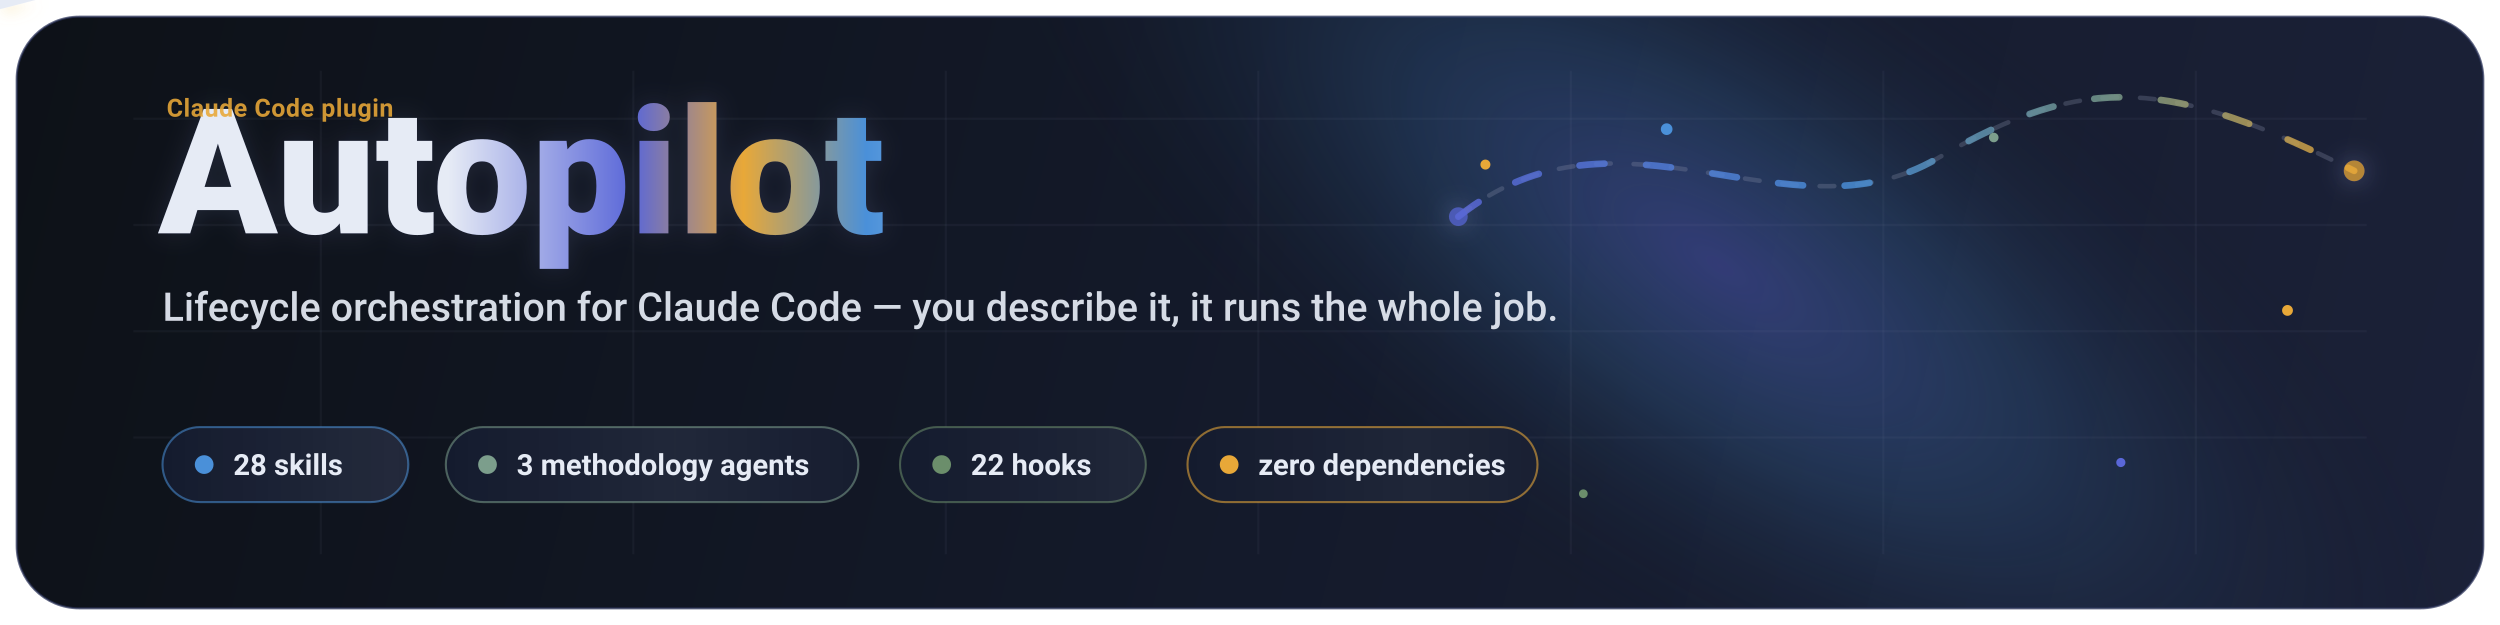
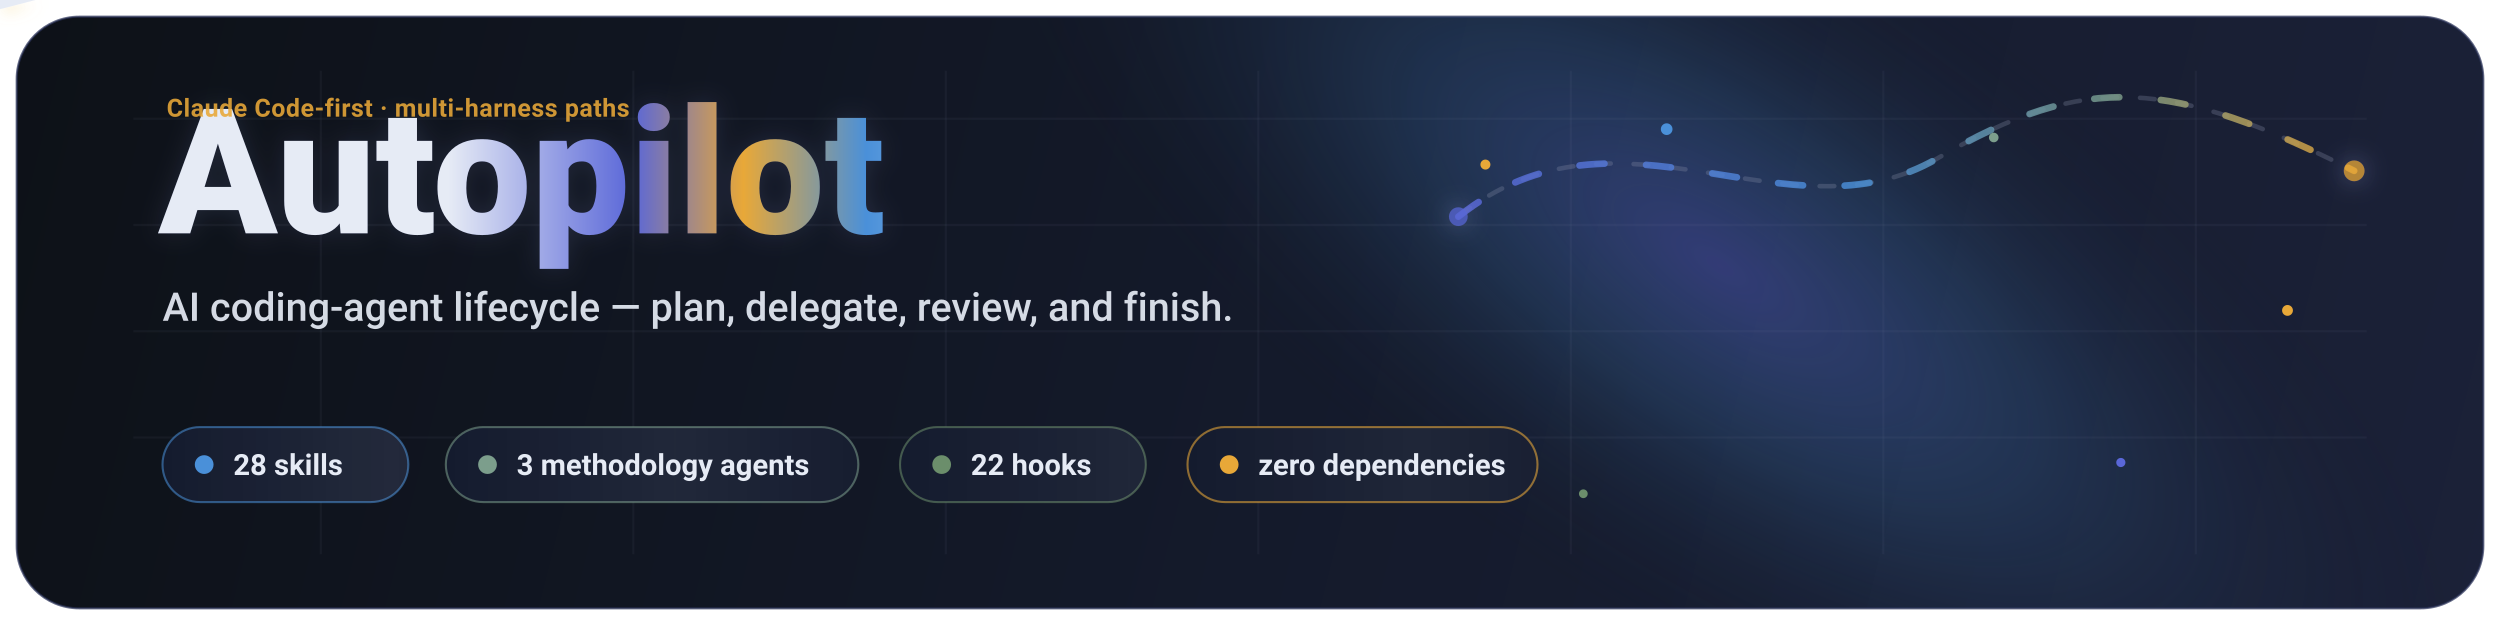
<svg xmlns="http://www.w3.org/2000/svg" xmlns:xlink="http://www.w3.org/1999/xlink" width="1200" height="300" viewBox="0 0 1200 300" role="img" aria-labelledby="title desc">
  <defs>
    <linearGradient id="bg" x1="0" y1="0" x2="1200" y2="300" gradientUnits="userSpaceOnUse">
      <stop offset="0" stop-color="#0d1117" />
      <stop offset="0.52" stop-color="#141a2b" />
      <stop offset="1" stop-color="#1b2138" />
    </linearGradient>
    <radialGradient id="aura" cx="0" cy="0" r="1" gradientUnits="userSpaceOnUse" gradientTransform="translate(825 128) rotate(34) scale(420 170)">
      <stop offset="0" stop-color="#5A67D8" stop-opacity="0.42" />
      <stop offset="0.42" stop-color="#4A90D9" stop-opacity="0.18" />
      <stop offset="1" stop-color="#0d1117" stop-opacity="0" />
    </radialGradient>
    <linearGradient id="wordGradient" x1="50" y1="0" x2="640" y2="0" gradientUnits="userSpaceOnUse">
      <stop offset="0" stop-color="#e6ebf5" />
      <stop offset="0.28" stop-color="#e6ebf5" />
      <stop offset="0.43" stop-color="#5A67D8" />
      <stop offset="0.52" stop-color="#E8A838" />
      <stop offset="0.62" stop-color="#4A90D9" />
      <stop offset="0.82" stop-color="#e6ebf5" />
      <stop offset="1" stop-color="#e6ebf5" />
      <animateTransform attributeName="gradientTransform" type="translate" values="-260 0;260 0;-260 0" dur="8s" repeatCount="indefinite" />
    </linearGradient>
    <linearGradient id="pathGradient" x1="700" y1="104" x2="1130" y2="82" gradientUnits="userSpaceOnUse">
      <stop offset="0" stop-color="#5A67D8" />
      <stop offset="0.44" stop-color="#4A90D9" />
      <stop offset="0.74" stop-color="#7C9E8C" />
      <stop offset="1" stop-color="#E8A838" />
    </linearGradient>
    <linearGradient id="chipSheen" x1="0" y1="0" x2="220" y2="0" gradientUnits="userSpaceOnUse">
      <stop offset="0" stop-color="#ffffff" stop-opacity="0" />
      <stop offset="0.5" stop-color="#ffffff" stop-opacity="0.14" />
      <stop offset="1" stop-color="#ffffff" stop-opacity="0" />
      <animateTransform attributeName="gradientTransform" type="translate" values="-220 0;220 0" dur="6.5s" repeatCount="indefinite" />
    </linearGradient>
    <filter id="softGlow" x="-40%" y="-40%" width="180%" height="180%">
      <feGaussianBlur stdDeviation="6" result="blur" />
      <feColorMatrix in="blur" type="matrix" values="0 0 0 0 0.35 0 0 0 0 0.40 0 0 0 0 0.85 0 0 0 0.55 0" result="glow" />
      <feMerge>
        <feMergeNode in="glow" />
        <feMergeNode in="SourceGraphic" />
      </feMerge>
    </filter>
    <filter id="craftGlow" x="-80%" y="-80%" width="260%" height="260%">
      <feGaussianBlur stdDeviation="4" result="blur" />
      <feColorMatrix in="blur" type="matrix" values="0 0 0 0 0.91 0 0 0 0 0.66 0 0 0 0 0.22 0 0 0 0.85 0" result="glow" />
      <feMerge>
        <feMergeNode in="glow" />
        <feMergeNode in="SourceGraphic" />
      </feMerge>
    </filter>
    <path id="flightPathMotion" d="M700 104 C778 42 858 118 930 76 S1042 38 1130 82" />
    <style>
      .font { font-family: -apple-system,'Segoe UI',Roboto,Helvetica,Arial,sans-serif; }
      .wordmark { font-size: 84px; font-weight: 850; letter-spacing: 0; }
      .tagline { font-size: 19px; font-weight: 500; letter-spacing: 0; }
      .chip-text { font-size: 14px; font-weight: 700; letter-spacing: 0; }
      .micro { font-size: 12px; font-weight: 700; letter-spacing: 0.02em; text-transform: uppercase; }
      .grid-line { stroke: #8b95ad; stroke-opacity: 0.12; stroke-width: 1; }
      .twinkle { transform-box: fill-box; transform-origin: center; animation: pulse 4.8s ease-in-out infinite; }
      .twinkle.slow { animation-duration: 6.4s; }
      .twinkle.fast { animation-duration: 3.8s; }
      @keyframes pulse {
        0%, 100% { opacity: 0.25; transform: scale(0.82); }
        45% { opacity: 0.95; transform: scale(1.08); }
      }
    </style>
  </defs>
  <rect x="8" y="8" width="1184" height="284" rx="30" fill="url(#bg)" stroke="#2a3358" stroke-opacity="0.72" />
  <rect x="8" y="8" width="1184" height="284" rx="30" fill="url(#aura)" />
  <g opacity="0.55">
    <path class="grid-line" d="M64 57H1136" />
    <path class="grid-line" d="M64 108H1136" />
    <path class="grid-line" d="M64 159H1136" />
    <path class="grid-line" d="M64 210H1136" />
    <path class="grid-line" d="M154 34V266" />
    <path class="grid-line" d="M304 34V266" />
    <path class="grid-line" d="M454 34V266" />
    <path class="grid-line" d="M604 34V266" />
    <path class="grid-line" d="M754 34V266" />
    <path class="grid-line" d="M904 34V266" />
    <path class="grid-line" d="M1054 34V266" />
  </g>
  <g class="font">
    <text x="76" y="112" class="wordmark" fill="#5A67D8" opacity="0.24" filter="url(#softGlow)">Autopilot</text>
    <text x="76" y="112" class="wordmark" fill="url(#wordGradient)">Autopilot</text>
-     <text x="78" y="154" class="tagline" fill="#e6ebf5" opacity="0.92">Lifecycle orchestration for Claude Code — you describe it, it runs the whole job.</text>
-     <text x="80" y="56" class="micro" fill="#E8A838" opacity="0.88">Claude Code plugin</text>
+     <text x="78" y="154" class="tagline" fill="#e6ebf5" opacity="0.92">AI coding-agent lifecycle — plan, delegate, review, and finish.</text>
+     <text x="80" y="56" class="micro" fill="#E8A838" opacity="0.88">Claude Code-first · multi-harness paths</text>
    <g transform="translate(78 205)">
      <g>
        <rect width="118" height="36" rx="18" fill="#141b2e" stroke="#4A90D9" stroke-opacity="0.55" />
        <rect width="118" height="36" rx="18" fill="url(#chipSheen)" opacity="0.45" />
        <circle cx="20" cy="18" r="4.5" fill="#4A90D9" />
        <text x="34" y="23" class="chip-text" fill="#e6ebf5">28 skills</text>
      </g>
      <g transform="translate(136 0)">
        <rect width="198" height="36" rx="18" fill="#141b2e" stroke="#7C9E8C" stroke-opacity="0.55" />
        <rect width="198" height="36" rx="18" fill="url(#chipSheen)" opacity="0.38" />
        <circle cx="20" cy="18" r="4.5" fill="#7C9E8C" />
        <text x="34" y="23" class="chip-text" fill="#e6ebf5">3 methodology agents</text>
      </g>
      <g transform="translate(354 0)">
        <rect width="118" height="36" rx="18" fill="#141b2e" stroke="#6B8E6B" stroke-opacity="0.55" />
        <rect width="118" height="36" rx="18" fill="url(#chipSheen)" opacity="0.35" />
        <circle cx="20" cy="18" r="4.5" fill="#6B8E6B" />
        <text x="34" y="23" class="chip-text" fill="#e6ebf5">22 hooks</text>
      </g>
      <g transform="translate(492 0)">
        <rect width="168" height="36" rx="18" fill="#141b2e" stroke="#E8A838" stroke-opacity="0.58" />
        <rect width="168" height="36" rx="18" fill="url(#chipSheen)" opacity="0.34" />
        <circle cx="20" cy="18" r="4.5" fill="#E8A838" />
        <text x="34" y="23" class="chip-text" fill="#e6ebf5">zero dependencies</text>
      </g>
    </g>
  </g>
  <g>
    <use xlink:href="#flightPathMotion" fill="none" stroke="#8b95ad" stroke-opacity="0.28" stroke-width="2.2" stroke-linecap="round" stroke-dasharray="7 11" />
    <use xlink:href="#flightPathMotion" fill="none" stroke="url(#pathGradient)" stroke-width="3.2" stroke-linecap="round" stroke-dasharray="12 20" opacity="0.82">
      <animate attributeName="stroke-dashoffset" values="0;-64" dur="3.8s" repeatCount="indefinite" />
    </use>
    <g filter="url(#craftGlow)">
      <animateMotion dur="10s" repeatCount="indefinite" rotate="auto" calcMode="spline" keyTimes="0;0.5;1" keySplines="0.42 0 0.58 1;0.42 0 0.58 1">
        <mpath xlink:href="#flightPathMotion" />
      </animateMotion>
      <circle cx="-9" cy="0" r="10" fill="#E8A838" opacity="0.16" />
      <path d="M-10 -7 L17 0 L-10 7 L-4 0 Z" fill="#e6ebf5" />
      <path d="M-4 0 L-12 -3 L-9 0 L-12 3 Z" fill="#E8A838" />
    </g>
  </g>
  <g>
    <circle class="twinkle slow" cx="713" cy="79" r="2.4" fill="#E8A838" />
    <circle class="twinkle" cx="800" cy="62" r="2.8" fill="#4A90D9" style="animation-delay: .7s;" />
    <circle class="twinkle fast" cx="957" cy="66" r="2.3" fill="#7C9E8C" style="animation-delay: 1.2s;" />
    <circle class="twinkle slow" cx="1098" cy="149" r="2.6" fill="#E8A838" style="animation-delay: 2.1s;" />
    <circle class="twinkle" cx="1018" cy="222" r="2.2" fill="#5A67D8" style="animation-delay: 1.8s;" />
    <circle class="twinkle fast" cx="760" cy="237" r="2.1" fill="#6B8E6B" style="animation-delay: .3s;" />
  </g>
  <g opacity="0.75" filter="url(#softGlow)">
    <circle cx="1130" cy="82" r="5" fill="#E8A838" />
    <circle cx="700" cy="104" r="4.5" fill="#5A67D8" />
  </g>
</svg>
